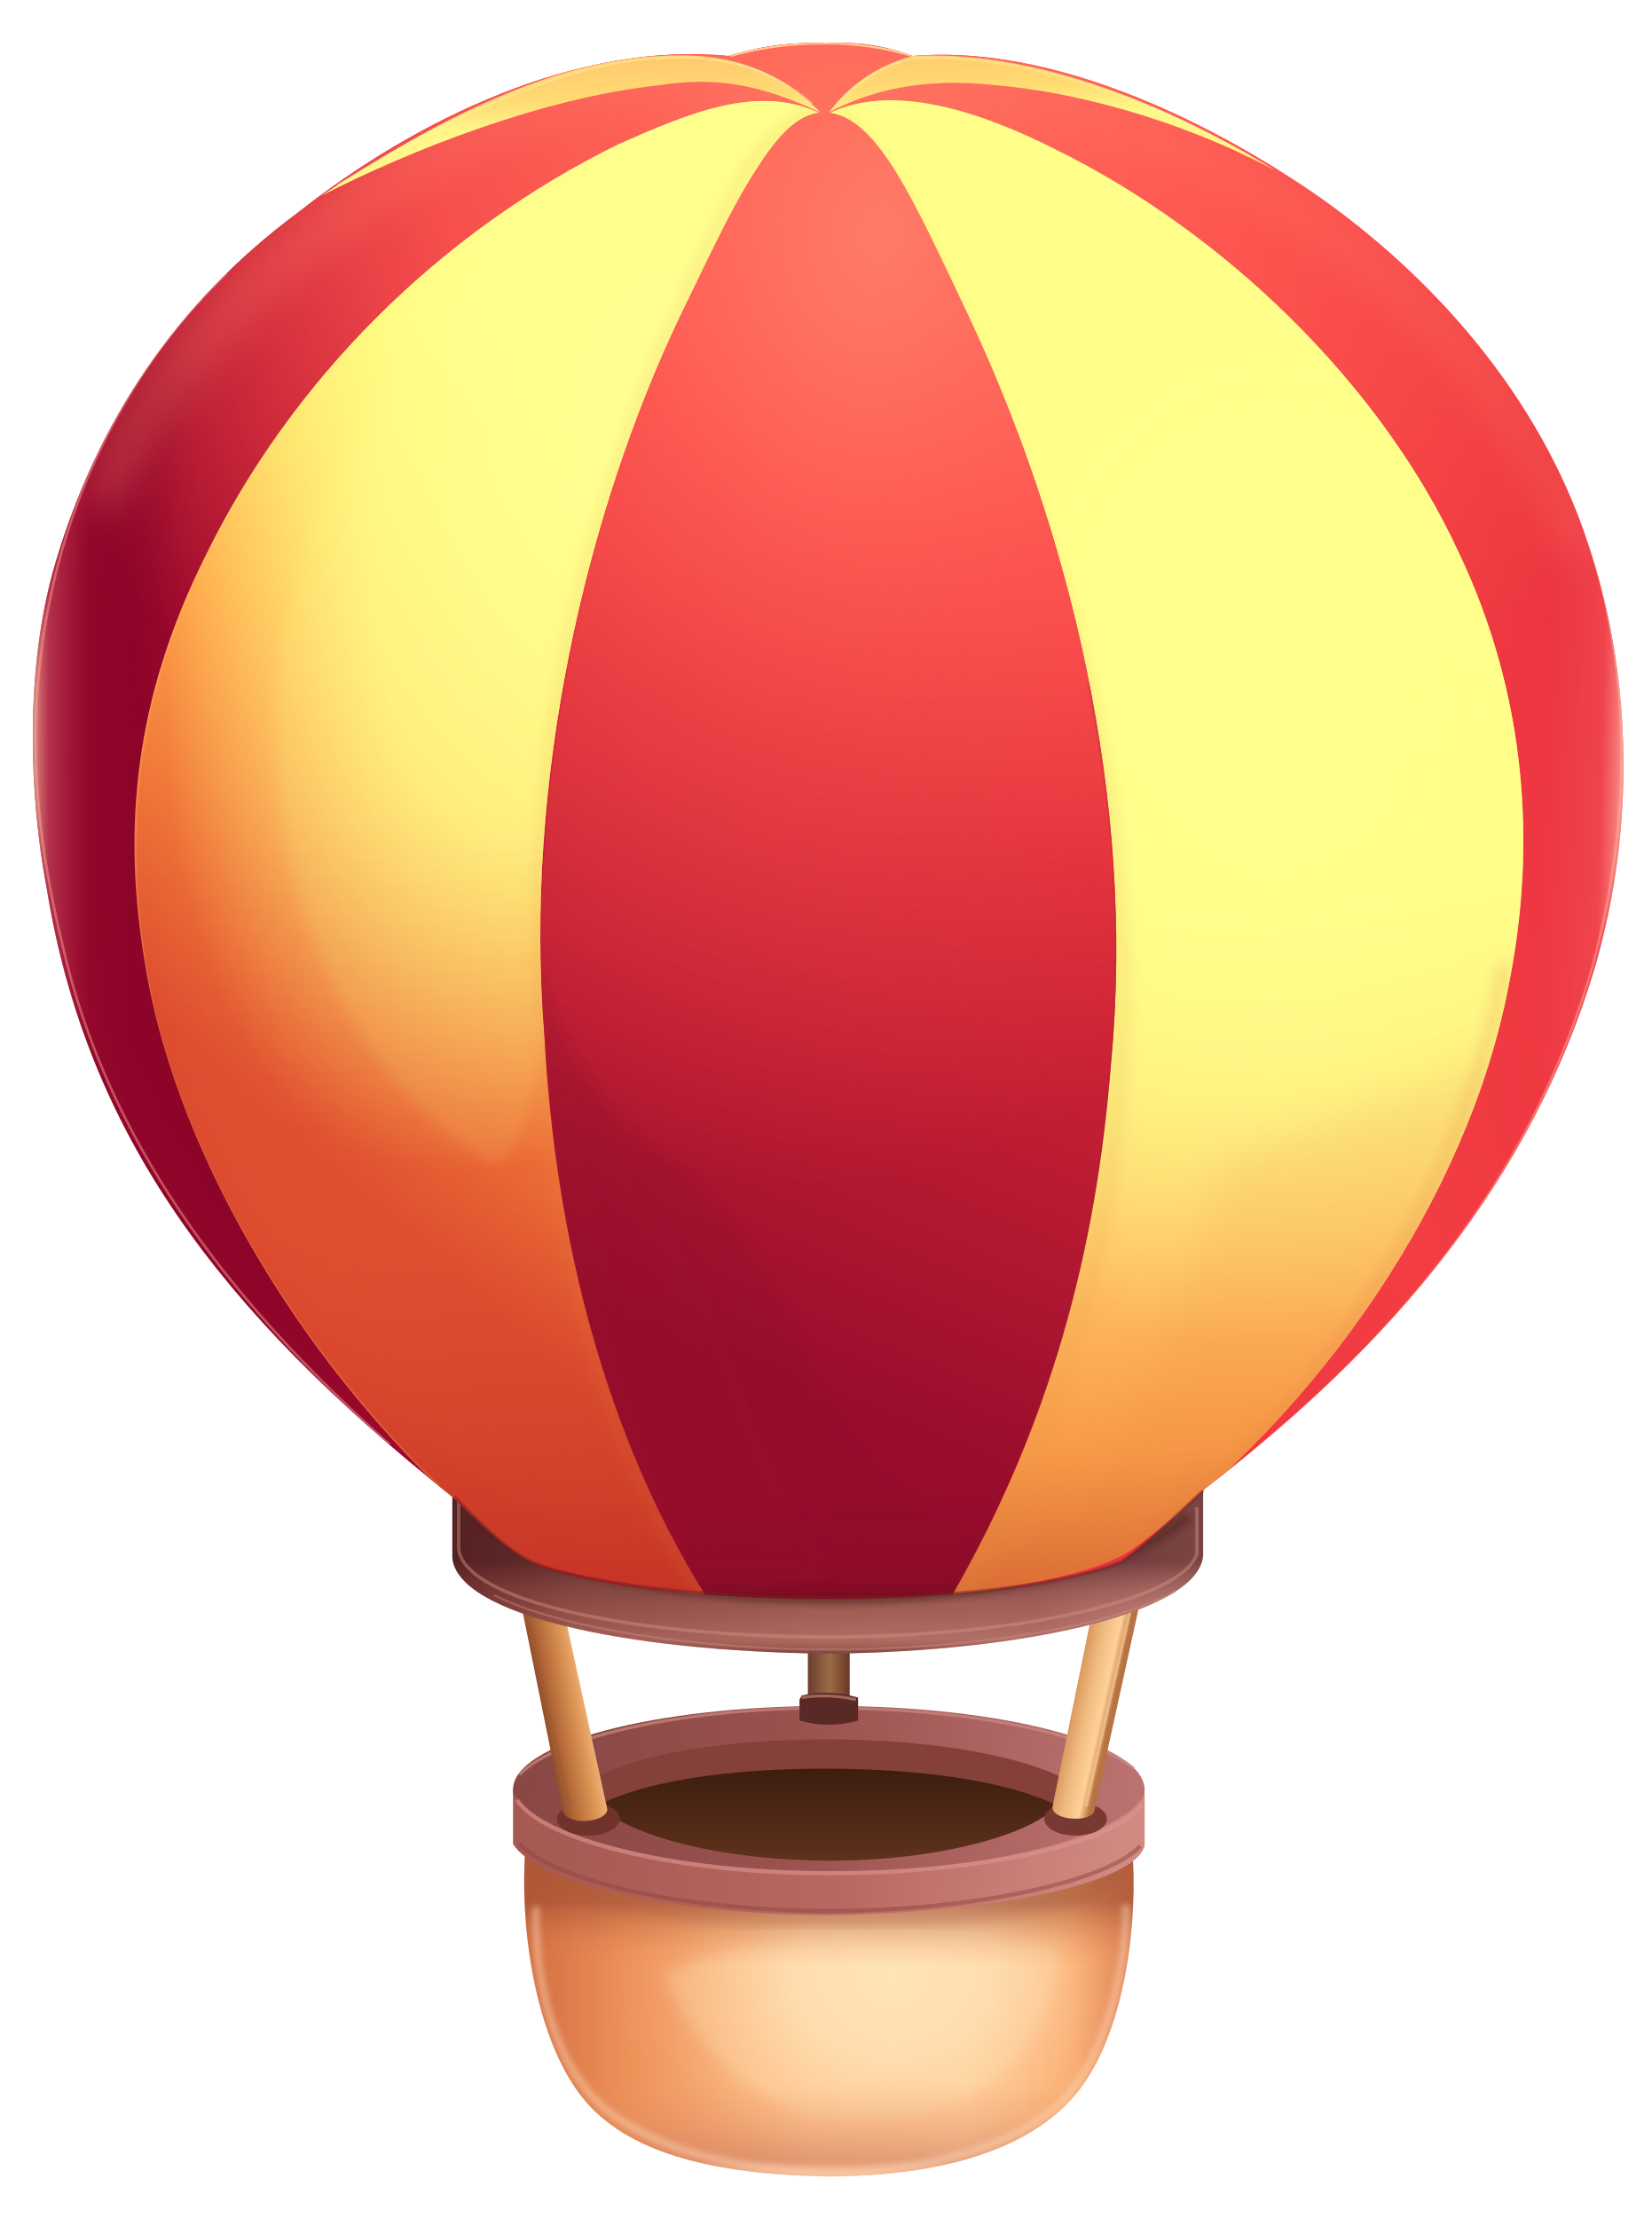
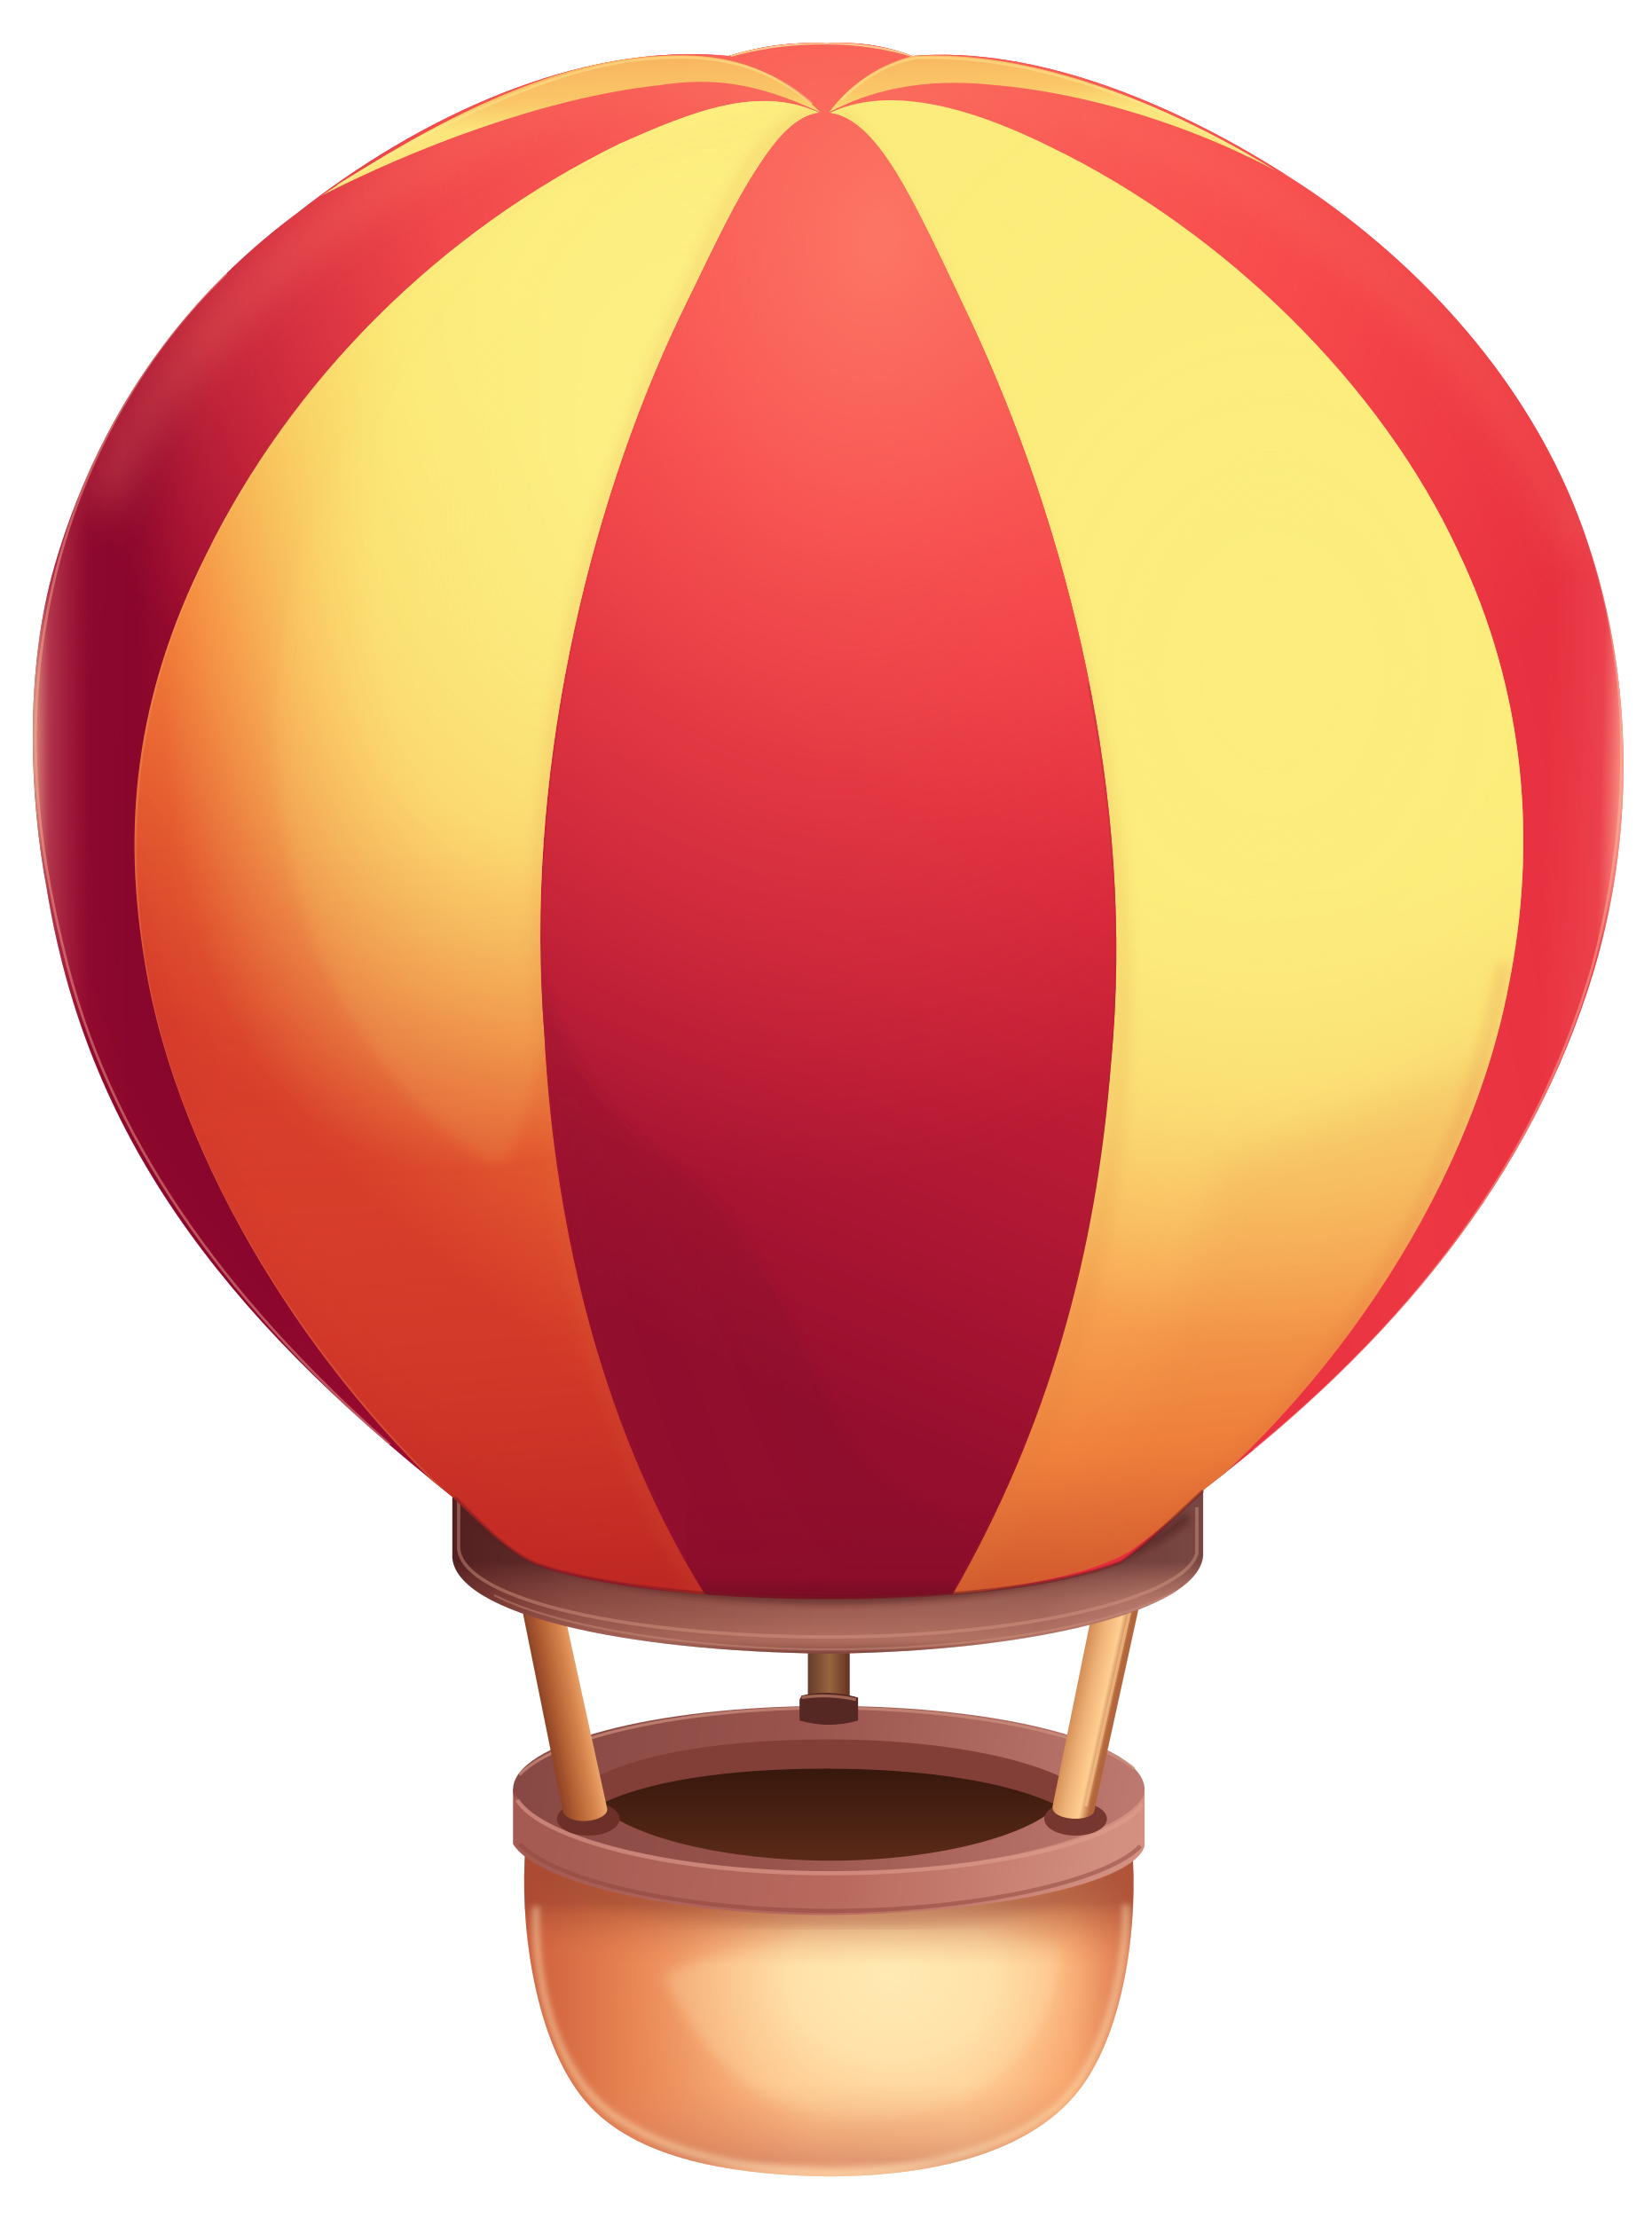
<svg xmlns="http://www.w3.org/2000/svg" viewBox="6.22 2.90 19.53 26.23">
  <g transform="translate(6.6234 3.3142) scale(0.01836)">
    <defs>
      <linearGradient id="airshow-q-basketBody" x1="238" x2="524" y1="932" y2="932" gradientUnits="userSpaceOnUse">
-         <stop stop-color="#d56f43" offset="0" />
-         <stop stop-color="#ed9259" offset=".16" />
-         <stop stop-color="#ffc68d" offset=".47" />
-         <stop stop-color="#ffcf99" offset=".72" />
-         <stop stop-color="#f9ae72" offset=".9" />
-         <stop stop-color="#dc7d50" offset="1" />
+         <stop stop-color="#CF603D" offset="0" />
+         <stop stop-color="#E78351" offset=".16" />
+         <stop stop-color="#FEC186" offset=".47" />
+         <stop stop-color="#FFCD92" offset=".72" />
+         <stop stop-color="#F6A36A" offset=".9" />
+         <stop stop-color="#D7704A" offset="1" />
      </linearGradient>
      <radialGradient id="airshow-q-basketGlow" cx="410" cy="926" r="139" gradientTransform="translate(0 169) scale(1 .82)" gradientUnits="userSpaceOnUse">
-         <stop stop-color="#ffe4b7" offset="0" />
-         <stop stop-color="#ffdaad" stop-opacity=".92" offset=".35" />
-         <stop stop-color="#ffc28e" stop-opacity=".18" offset=".72" />
-         <stop stop-color="#ec885f" stop-opacity="0" offset="1" />
+         <stop stop-color="#FFEAB1" offset="0" />
+         <stop stop-color="#FFDEA7" stop-opacity=".92" offset=".35" />
+         <stop stop-color="#FFBE87" stop-opacity=".18" offset=".72" />
+         <stop stop-color="#E87E59" stop-opacity="0" offset="1" />
      </radialGradient>
      <linearGradient id="airshow-q-basketBottomShade" x1="380" x2="380" y1="893" y2="1024" gradientUnits="userSpaceOnUse">
-         <stop stop-color="#94432e" stop-opacity=".55" offset="0" />
-         <stop stop-color="#e88b53" stop-opacity="0" offset=".23" />
-         <stop stop-color="#e78d67" stop-opacity="0" offset=".66" />
-         <stop stop-color="#c56d5a" stop-opacity=".48" offset=".94" />
-         <stop stop-color="#f4b798" stop-opacity=".64" offset="1" />
+         <stop stop-color="#8F3B2A" stop-opacity=".55" offset="0" />
+         <stop stop-color="#E27C4C" stop-opacity="0" offset=".23" />
+         <stop stop-color="#E48662" stop-opacity="0" offset=".66" />
+         <stop stop-color="#C36A57" stop-opacity=".48" offset=".94" />
+         <stop stop-color="#F6BB94" stop-opacity=".64" offset="1" />
      </linearGradient>
      <linearGradient id="airshow-q-basketRimTop" x1="237" x2="526" y1="815" y2="858" gradientUnits="userSpaceOnUse">
-         <stop stop-color="#894745" offset="0" />
-         <stop stop-color="#99514e" offset=".42" />
-         <stop stop-color="#bb7270" offset="1" />
+         <stop stop-color="#884944" offset="0" />
+         <stop stop-color="#98534C" offset=".42" />
+         <stop stop-color="#BD786F" offset="1" />
      </linearGradient>
      <linearGradient id="airshow-q-basketRimFront" x1="248" x2="514" y1="858" y2="896" gradientUnits="userSpaceOnUse">
-         <stop stop-color="#a75954" offset="0" />
-         <stop stop-color="#b96861" offset=".52" />
-         <stop stop-color="#d18982" offset="1" />
+         <stop stop-color="#A65B52" offset="0" />
+         <stop stop-color="#B96A5F" offset=".52" />
+         <stop stop-color="#D39080" offset="1" />
      </linearGradient>
      <linearGradient id="airshow-q-insideBasket" x1="380" x2="380" y1="824" y2="878" gradientUnits="userSpaceOnUse">
-         <stop stop-color="#381b0e" offset="0" />
-         <stop stop-color="#63341d" offset="1" />
+         <stop stop-color="#34160B" offset="0" />
+         <stop stop-color="#5E2C19" offset="1" />
      </linearGradient>
      <linearGradient id="airshow-q-leftSupport" x1="239" x2="264" y1="803" y2="798" gradientUnits="userSpaceOnUse">
-         <stop stop-color="#793b20" offset="0" />
-         <stop stop-color="#b66a38" offset=".4" />
-         <stop stop-color="#de9757" offset=".8" />
-         <stop stop-color="#efb175" offset="1" />
+         <stop stop-color="#74311B" offset="0" />
+         <stop stop-color="#AF5B31" offset=".4" />
+         <stop stop-color="#D9884F" offset=".8" />
+         <stop stop-color="#ECA76D" offset="1" />
      </linearGradient>
      <linearGradient id="airshow-q-rightSupport" x1="491" x2="514" y1="802" y2="807" gradientUnits="userSpaceOnUse">
-         <stop stop-color="#c88247" offset="0" />
-         <stop stop-color="#efb97d" offset=".48" />
-         <stop stop-color="#ffd198" offset=".8" />
-         <stop stop-color="#b87343" offset="1" />
+         <stop stop-color="#C2723F" offset="0" />
+         <stop stop-color="#EDB175" offset=".48" />
+         <stop stop-color="#FFCE91" offset=".8" />
+         <stop stop-color="#B3663C" offset="1" />
      </linearGradient>
      <linearGradient id="airshow-q-centerSupport" x1="369" x2="392" y1="785" y2="785" gradientUnits="userSpaceOnUse">
-         <stop stop-color="#643a2b" offset="0" />
-         <stop stop-color="#9c6b46" offset=".5" />
-         <stop stop-color="#5e2d1d" offset="1" />
+         <stop stop-color="#613728" offset="0" />
+         <stop stop-color="#996440" offset=".5" />
+         <stop stop-color="#5A271A" offset="1" />
      </linearGradient>
      <linearGradient id="airshow-q-neckBand" x1="200" x2="559" y1="732" y2="736" gradientUnits="userSpaceOnUse">
-         <stop stop-color="#74322e" offset="0" />
-         <stop stop-color="#925049" offset=".16" />
-         <stop stop-color="#a56259" offset=".49" />
-         <stop stop-color="#a96760" offset=".78" />
-         <stop stop-color="#ce8c83" offset="1" />
+         <stop stop-color="#71302C" offset="0" />
+         <stop stop-color="#915147" offset=".16" />
+         <stop stop-color="#A56457" offset=".49" />
+         <stop stop-color="#A96B5E" offset=".78" />
+         <stop stop-color="#D19381" offset="1" />
      </linearGradient>
      <linearGradient id="airshow-q-neckBandDepth" x1="380" x2="380" y1="730" y2="774" gradientUnits="userSpaceOnUse">
-         <stop stop-color="#411519" stop-opacity=".6" offset="0" />
-         <stop stop-color="#723735" stop-opacity=".18" offset=".46" />
-         <stop stop-color="#d48d80" stop-opacity=".2" offset=".83" />
-         <stop stop-color="#5f2824" stop-opacity=".55" offset="1" />
+         <stop stop-color="#3F1518" stop-opacity=".6" offset="0" />
+         <stop stop-color="#703733" stop-opacity=".18" offset=".46" />
+         <stop stop-color="#D6927E" stop-opacity=".2" offset=".83" />
+         <stop stop-color="#5C2622" stop-opacity=".55" offset="1" />
      </linearGradient>
      <linearGradient id="airshow-q-redEnvelope" x1="70" x2="728" y1="410" y2="273" gradientUnits="userSpaceOnUse">
-         <stop stop-color="#93062a" offset="0" />
-         <stop stop-color="#b81030" offset=".2" />
-         <stop stop-color="#eb303b" offset=".5" />
-         <stop stop-color="#f33d43" offset=".81" />
-         <stop stop-color="#ec3540" offset="1" />
+         <stop stop-color="#90092D" offset="0" />
+         <stop stop-color="#B41033" offset=".2" />
+         <stop stop-color="#E52A3B" offset=".5" />
+         <stop stop-color="#ED3743" offset=".81" />
+         <stop stop-color="#E73040" offset="1" />
      </linearGradient>
      <radialGradient id="airshow-q-redUpperLight" cx="390" cy="65" r="415" gradientTransform="translate(0 9.1) scale(1 .86)" gradientUnits="userSpaceOnUse">
-         <stop stop-color="#ff7661" offset="0" />
-         <stop stop-color="#ff5851" stop-opacity=".85" offset=".47" />
-         <stop stop-color="#ff554b" stop-opacity="0" offset="1" />
+         <stop stop-color="#FB6F5E" offset="0" />
+         <stop stop-color="#FA514F" stop-opacity=".85" offset=".47" />
+         <stop stop-color="#F94C49" stop-opacity="0" offset="1" />
      </radialGradient>
      <linearGradient id="airshow-q-yellowLeft" x1="86" x2="338" y1="492" y2="207" gradientUnits="userSpaceOnUse">
-         <stop stop-color="#df4f30" offset="0" />
-         <stop stop-color="#ef7438" offset=".2" />
-         <stop stop-color="#ffa148" offset=".42" />
-         <stop stop-color="#ffd864" offset=".66" />
-         <stop stop-color="#fff97c" offset=".85" />
-         <stop stop-color="#ffff8a" offset="1" />
+         <stop stop-color="#D73E2B" offset="0" />
+         <stop stop-color="#E55D30" offset=".2" />
+         <stop stop-color="#F5863D" offset=".42" />
+         <stop stop-color="#F7BD56" offset=".66" />
+         <stop stop-color="#FAE16D" offset=".85" />
+         <stop stop-color="#FCEC7C" offset="1" />
      </linearGradient>
      <radialGradient id="airshow-q-leftYellowLight" cx="291" cy="181" r="360" gradientTransform="matrix(.53 .19 -.35 .99 200.2 -53.48)" gradientUnits="userSpaceOnUse">
-         <stop stop-color="#ffff93" offset="0" />
-         <stop stop-color="#ffff8b" stop-opacity=".78" offset=".56" />
-         <stop stop-color="#ffff83" stop-opacity="0" offset="1" />
+         <stop stop-color="#FDF086" offset="0" />
+         <stop stop-color="#FCED7D" stop-opacity=".78" offset=".56" />
+         <stop stop-color="#FBE974" stop-opacity="0" offset="1" />
      </radialGradient>
      <linearGradient id="airshow-q-leftYellowLower" x1="204" x2="230" y1="370" y2="748" gradientUnits="userSpaceOnUse">
-         <stop stop-color="#e86238" stop-opacity="0" offset="0" />
-         <stop stop-color="#dc4a2b" stop-opacity=".12" offset=".5" />
-         <stop stop-color="#bd2b22" stop-opacity=".74" offset="1" />
+         <stop stop-color="#E05032" stop-opacity="0" offset="0" />
+         <stop stop-color="#D33926" stop-opacity=".12" offset=".5" />
+         <stop stop-color="#B51F20" stop-opacity=".74" offset="1" />
      </linearGradient>
      <linearGradient id="airshow-q-yellowRight" x1="519" x2="546" y1="293" y2="755" gradientUnits="userSpaceOnUse">
-         <stop stop-color="#ffff89" offset="0" />
-         <stop stop-color="#ffff86" offset=".25" />
-         <stop stop-color="#ffe77a" offset=".46" />
-         <stop stop-color="#ffbe60" offset=".65" />
-         <stop stop-color="#f89947" offset=".83" />
-         <stop stop-color="#d36131" offset="1" />
+         <stop stop-color="#FBEC7B" offset="0" />
+         <stop stop-color="#FBEA77" offset=".25" />
+         <stop stop-color="#FAD26D" offset=".46" />
+         <stop stop-color="#F8A754" offset=".65" />
+         <stop stop-color="#EF803C" offset=".83" />
+         <stop stop-color="#CA4E2A" offset="1" />
      </linearGradient>
      <radialGradient id="airshow-q-rightYellowGlow" cx="592" cy="306" r="248" gradientTransform="translate(0 -91.8) scale(1 1.3)" gradientUnits="userSpaceOnUse">
-         <stop stop-color="#ffff8c" offset="0" />
-         <stop stop-color="#ffff8b" stop-opacity=".72" offset=".47" />
-         <stop stop-color="#ff8" stop-opacity="0" offset="1" />
+         <stop stop-color="#FCED7E" offset="0" />
+         <stop stop-color="#FCED7D" stop-opacity=".72" offset=".47" />
+         <stop stop-color="#FBEB79" stop-opacity="0" offset="1" />
      </radialGradient>
      <linearGradient id="airshow-q-centerRed" x1="279" x2="483" y1="617" y2="133" gradientUnits="userSpaceOnUse">
-         <stop stop-color="#980c2c" offset="0" />
-         <stop stop-color="#b51931" offset=".24" />
-         <stop stop-color="#d92937" offset=".54" />
-         <stop stop-color="#f94347" offset=".78" />
-         <stop stop-color="#ff6658" offset="1" />
+         <stop stop-color="#950E2E" offset="0" />
+         <stop stop-color="#B11833" offset=".24" />
+         <stop stop-color="#D32438" offset=".54" />
+         <stop stop-color="#F33D47" offset=".78" />
+         <stop stop-color="#FA5F56" offset="1" />
      </linearGradient>
      <radialGradient id="airshow-q-centerRedGlow" cx="404" cy="95" r="418" gradientTransform="matrix(.77 .12 -.17 1.08 109.1 -55.08)" gradientUnits="userSpaceOnUse">
-         <stop stop-color="#ff7c67" offset="0" />
-         <stop stop-color="#ff6257" stop-opacity=".6" offset=".39" />
-         <stop stop-color="#ff4b4b" stop-opacity="0" offset="1" />
+         <stop stop-color="#FC7664" offset="0" />
+         <stop stop-color="#FA5B55" stop-opacity=".6" offset=".39" />
+         <stop stop-color="#F9444A" stop-opacity="0" offset="1" />
      </radialGradient>
      <linearGradient id="airshow-q-centerBottomShadow" x1="382" x2="382" y1="694" y2="751" gradientUnits="userSpaceOnUse">
-         <stop stop-color="#74031d" stop-opacity="0" offset="0" />
-         <stop stop-color="#790921" stop-opacity=".2" offset=".74" />
-         <stop stop-color="#5b0c1b" stop-opacity=".68" offset="1" />
+         <stop stop-color="#71041F" stop-opacity="0" offset="0" />
+         <stop stop-color="#760A22" stop-opacity=".2" offset=".74" />
+         <stop stop-color="#580D1B" stop-opacity=".68" offset="1" />
      </linearGradient>
      <linearGradient id="airshow-q-crownGold" x1="377" x2="378" y1="10" y2="40" gradientUnits="userSpaceOnUse">
-         <stop stop-color="#ffca6d" offset="0" />
-         <stop stop-color="#ffdc74" offset=".6" />
-         <stop stop-color="#fff788" offset="1" />
+         <stop stop-color="#F9B661" offset="0" />
+         <stop stop-color="#FAC767" offset=".6" />
+         <stop stop-color="#FCE57A" offset="1" />
      </linearGradient>
      <linearGradient id="airshow-q-leftEdgeLight" x2="48" y1="350" y2="350" gradientUnits="userSpaceOnUse">
-         <stop stop-color="#ffd0ac" stop-opacity=".65" offset="0" />
-         <stop stop-color="#ff9090" stop-opacity=".32" offset=".15" />
-         <stop stop-color="#fb5b66" stop-opacity=".03" offset=".55" />
-         <stop stop-color="#f94756" stop-opacity="0" offset="1" />
+         <stop stop-color="#FFD6A7" stop-opacity=".65" offset="0" />
+         <stop stop-color="#FF988F" stop-opacity=".32" offset=".15" />
+         <stop stop-color="#F95C67" stop-opacity=".03" offset=".55" />
+         <stop stop-color="#F64657" stop-opacity="0" offset="1" />
      </linearGradient>
      <linearGradient id="airshow-q-rightEdgeLight" x1="723" x2="761" y1="352" y2="353" gradientUnits="userSpaceOnUse">
-         <stop stop-color="#ff8480" stop-opacity="0" offset="0" />
-         <stop stop-color="#ff9390" stop-opacity=".16" offset=".69" />
-         <stop stop-color="#ffb9a8" stop-opacity=".8" offset="1" />
+         <stop stop-color="#FF877F" stop-opacity="0" offset="0" />
+         <stop stop-color="#FF9A8F" stop-opacity=".16" offset=".69" />
+         <stop stop-color="#FFC2A6" stop-opacity=".8" offset="1" />
      </linearGradient>
      <filter id="airshow-q-softGlow" x="-.3" y="-.3" width="1.6" height="1.6">
        <feGaussianBlur stdDeviation="9" />
      </filter>
      <filter id="airshow-q-softSeam" x="-.2" y="-.2" width="1.4" height="1.4">
        <feGaussianBlur stdDeviation="3" />
      </filter>
      <filter id="airshow-q-smallSoftness" x="-.2" y="-.2" width="1.4" height="1.4">
        <feGaussianBlur stdDeviation="1.5" />
      </filter>
      <path id="airshow-q-envelopeOutline" d="m379 4c-18-1-34 2-47 6-72-7-149 30-206 75-58 43-96 100-116 168-15 51-12 113-4 155 19 117 82 202 194 291 13 12 24 24 39 32 52 21 218 24 281-1 14-10 27-23 40-35 90-69 156-148 186-248 21-71 17-145-3-204-23-70-74-128-132-168-62-42-132-70-191-65-13-5-27-7-41-6z" />
      <path id="airshow-q-leftYellowPanel" d="m377 38c-30-15-63-1-97 14-86 42-157 113-198 197-34 68-40 130-29 195 16 98 82 198 151 260 12 11 22 21 36 27 20 7 50 11 81 15-47-80-71-170-77-268-10-121 20-250 65-344 25-51 42-92 68-96z" />
      <path id="airshow-q-rightYellowPanel" d="m379 38c31-16 74-1 108 16 82 40 157 113 194 193 32 67 38 139 24 208-19 99-89 204-181 270-18 11-53 17-85 21 46-80 68-162 76-255 12-127-21-256-67-354-28-59-45-97-69-99z" />
      <path id="airshow-q-centerRedPanel" d="m378 37c-24 0-41 42-69 98-44 94-74 222-65 343 5 98 30 193 77 268 36 4 83 4 118 0 46-80 69-163 76-255 12-127-21-255-67-354-28-59-45-99-70-100z" />
      <clipPath id="airshow-q-envelopeClip">
        <use href="#airshow-q-envelopeOutline" />
      </clipPath>
      <clipPath id="airshow-q-leftYellowClip">
        <use href="#airshow-q-leftYellowPanel" />
      </clipPath>
      <clipPath id="airshow-q-rightYellowClip">
        <use href="#airshow-q-rightYellowPanel" />
      </clipPath>
      <clipPath id="airshow-q-centerRedClip">
        <use href="#airshow-q-centerRedPanel" />
      </clipPath>
      <clipPath id="airshow-q-basketClip">
        <path d="m235 866c-3 37 4 87 24 116 21 31 66 41 120 42 55 0 100-13 122-43 21-29 27-79 24-115z" />
      </clipPath>
    </defs>
    <g id="airshow-q-hotAirBalloon" transform="scale(1.347 1.347)">
      <g id="airshow-q-basket">
        <path id="airshow-q-basketRoundedBody" d="m235 866c-3 37 4 87 24 116 21 31 66 41 120 42 55 0 100-13 122-43 21-29 27-79 24-115z" fill="url(#airshow-q-basketBody)" />
        <g clip-path="url(#airshow-q-basketClip)">
          <path d="m235 866h292v159h-294z" fill="url(#airshow-q-basketGlow)" />
-           <path d="m301 928c47-23 142-26 190-15-2 42-28 72-71 82-55 12-97-18-119-67z" fill="#ffe5ba" filter="url(#airshow-q-softSeam)" opacity=".27" />
+           <path d="m301 928c47-23 142-26 190-15-2 42-28 72-71 82-55 12-97-18-119-67z" fill="#FFECB5" filter="url(#airshow-q-softSeam)" opacity=".27" />
          <path d="m229 865h302v161h-302z" fill="url(#airshow-q-basketBottomShade)" />
-           <path d="m240 895c-1 48 15 88 42 103 26 17 62 23 98 24 45 0 90-12 113-35 21-23 30-67 29-93" fill="none" filter="url(#airshow-q-smallSoftness)" opacity=".55" stroke="#ffdec0" stroke-width="3" />
-           <path d="m240 878c61 28 214 33 280 1" fill="none" filter="url(#airshow-q-softSeam)" opacity=".22" stroke="#9e5034" stroke-width="10" />
+           <path d="m240 895c-1 48 15 88 42 103 26 17 62 23 98 24 45 0 90-12 113-35 21-23 30-67 29-93" fill="none" filter="url(#airshow-q-smallSoftness)" opacity=".55" stroke="#FFE9BC" stroke-width="3" />
+           <path d="m240 878c61 28 214 33 280 1" fill="none" filter="url(#airshow-q-softSeam)" opacity=".22" stroke="#99472F" stroke-width="10" />
        </g>
        <path id="airshow-q-basketRimSide" d="m229 839c12-23 76-36 151-36 76 0 139 13 151 35v28c-5 18-73 32-150 33-78 0-141-16-152-34z" fill="url(#airshow-q-basketRimFront)" />
        <ellipse id="airshow-q-basketUpperRim" cx="380" cy="839" rx="151" ry="40" fill="url(#airshow-q-basketRimTop)" />
        <path id="airshow-q-basketOpening" d="m269 846c19-11 61-18 109-18 47 0 90 7 112 18-13 15-59 27-109 27s-96-11-112-27z" fill="url(#airshow-q-insideBasket)" />
-         <path id="airshow-q-basketInnerBackWall" d="m259 839c24-18 74-24 121-24 49 0 98 8 120 23l-10 9c-24-12-65-18-112-18-46 0-87 6-109 18z" fill="#844039" />
+         <path id="airshow-q-basketInnerBackWall" d="m259 839c24-18 74-24 121-24 49 0 98 8 120 23l-10 9c-24-12-65-18-112-18-46 0-87 6-109 18z" fill="#823F37" />
        <path id="airshow-q-basketFrontRim" d="m230 841c7 18 69 37 149 37 79 1 144-18 152-37v21c-8 19-71 34-150 35-79-1-142-15-151-34z" fill="url(#airshow-q-basketRimFront)" />
-         <path d="m231 844c12 19 75 35 149 35 75 0 138-15 150-33" fill="none" opacity=".58" stroke="#dd9690" stroke-width="2" />
-         <path d="m232 865c19 19 82 32 149 32 68 0 132-14 148-31" fill="none" opacity=".5" stroke="#90463e" stroke-width="2" />
-         <path d="m232 832c18-19 81-32 147-32s126 12 147 29" fill="none" opacity=".68" stroke="#cb8b81" stroke-width="1.4" />
+         <path d="m231 844c12 19 75 35 149 35 75 0 138-15 150-33" fill="none" opacity=".58" stroke="#E09F8F" stroke-width="2" />
+         <path d="m232 865c19 19 82 32 149 32 68 0 132-14 148-31" fill="none" opacity=".5" stroke="#8E443C" stroke-width="2" />
+         <path d="m232 832c18-19 81-32 147-32s126 12 147 29" fill="none" opacity=".68" stroke="#CD927F" stroke-width="1.4" />
      </g>
      <g id="airshow-q-suspensionSupports">
        <path id="airshow-q-centralStrut" d="m370 764h20v35q-10 4-20 0z" fill="url(#airshow-q-centerSupport)" />
-         <path d="m367 794q13-3 27 1v11q-14 4-28 0v-10z" fill="#592925" />
-         <path d="m367 795q13-2 26 1" fill="none" stroke="#a16555" stroke-width="1.4" />
-         <ellipse cx="265" cy="853" rx="15" ry="8" fill="#70332b" />
+         <path d="m367 794q13-3 27 1v11q-14 4-28 0v-10z" fill="#562823" />
+         <path d="m367 795q13-2 26 1" fill="none" stroke="#A06552" stroke-width="1.4" />
+         <ellipse cx="265" cy="853" rx="15" ry="8" fill="#6D3029" />
        <path id="airshow-q-leftSuspensionRod" d="m232 746 19-3 23 105c1 6-17 9-21 2z" fill="url(#airshow-q-leftSupport)" />
-         <path d="m236 755 20 91" fill="none" opacity=".5" stroke="#9e5c35" stroke-width="1.5" />
-         <ellipse cx="498" cy="853" rx="15" ry="8" fill="#783932" />
+         <path d="m236 755 20 91" fill="none" opacity=".5" stroke="#99502F" stroke-width="1.5" />
+         <ellipse cx="498" cy="853" rx="15" ry="8" fill="#753730" />
        <path id="airshow-q-rightSuspensionRod" d="m508 744h22l-23 105c-1 6-21 5-20-2z" fill="url(#airshow-q-rightSupport)" />
-         <path d="m524 754-21 93" fill="none" opacity=".54" stroke="#ffd299" stroke-width="1.4" />
+         <path d="m524 754-21 93" fill="none" opacity=".54" stroke="#FFCF92" stroke-width="1.4" />
      </g>
      <g id="airshow-q-envelopeBaseCollar">
        <path id="airshow-q-collarBand" d="m200 697c28 24 102 38 179 38 78 0 152-15 180-39v31c-2 27-83 46-179 47-99-1-178-19-180-46z" fill="url(#airshow-q-neckBand)" />
        <path d="m200 697c28 24 102 38 179 38 78 0 152-15 180-39v31c-2 27-83 46-179 47-99-1-178-19-180-46z" fill="url(#airshow-q-neckBandDepth)" />
-         <path d="m203 701v23c3 25 84 42 177 42 91 0 170-18 176-40v-22" fill="none" opacity=".45" stroke="#d39386" stroke-width="1.6" />
-         <path d="m210 706c29 30 96 41 170 42 75 0 144-14 172-40" fill="none" filter="url(#airshow-q-smallSoftness)" opacity=".56" stroke="#50201f" stroke-width="5" />
-         <path d="m220 746c31 16 98 26 160 26 69 0 136-11 166-28" fill="none" opacity=".4" stroke="#d09183" />
+         <path d="m203 701v23c3 25 84 42 177 42 91 0 170-18 176-40v-22" fill="none" opacity=".45" stroke="#D69A84" stroke-width="1.6" />
+         <path d="m210 706c29 30 96 41 170 42 75 0 144-14 172-40" fill="none" filter="url(#airshow-q-smallSoftness)" opacity=".56" stroke="#4D1F1D" stroke-width="5" />
+         <path d="m220 746c31 16 98 26 160 26 69 0 136-11 166-28" fill="none" opacity=".4" stroke="#D29781" />
      </g>
      <g id="airshow-q-balloonEnvelope">
        <use fill="url(#airshow-q-redEnvelope)" href="#airshow-q-envelopeOutline" />
        <g clip-path="url(#airshow-q-envelopeClip)">
          <use fill="url(#airshow-q-redUpperLight)" href="#airshow-q-envelopeOutline" />
-           <path id="airshow-q-leftOuterRedShade" d="m76 145c-53 73-75 138-72 215 1 103 71 239 183 327-50-62-86-132-106-209-24-92-36-236-5-333z" fill="#810027" filter="url(#airshow-q-softGlow)" opacity=".38" />
-           <path id="airshow-q-leftOuterUpperGlow" d="m32 224c39-95 149-182 261-202 32-5 52 2 76 13" fill="none" filter="url(#airshow-q-softGlow)" opacity=".28" stroke="#ff8870" stroke-width="18" />
-           <path id="airshow-q-rightOuterUpperGlow" d="m394 32c52-21 127 3 190 40 78 45 126 98 155 174" fill="none" filter="url(#airshow-q-softGlow)" opacity=".23" stroke="#ff8b71" stroke-width="17" />
+           <path id="airshow-q-leftOuterRedShade" d="m76 145c-53 73-75 138-72 215 1 103 71 239 183 327-50-62-86-132-106-209-24-92-36-236-5-333z" fill="#7F052A" filter="url(#airshow-q-softGlow)" opacity=".38" />
+           <path id="airshow-q-leftOuterUpperGlow" d="m32 224c39-95 149-182 261-202 32-5 52 2 76 13" fill="none" filter="url(#airshow-q-softGlow)" opacity=".28" stroke="#FD846C" stroke-width="18" />
+           <path id="airshow-q-rightOuterUpperGlow" d="m394 32c52-21 127 3 190 40 78 45 126 98 155 174" fill="none" filter="url(#airshow-q-softGlow)" opacity=".23" stroke="#FD866D" stroke-width="17" />
          <g id="airshow-q-goldenLeftGore">
            <use fill="url(#airshow-q-yellowLeft)" href="#airshow-q-leftYellowPanel" />
            <g clip-path="url(#airshow-q-leftYellowClip)">
              <use fill="url(#airshow-q-leftYellowLight)" href="#airshow-q-leftYellowPanel" />
-               <path d="m233 70c-65 80-115 168-117 253-4 87 37 175 97 213 17 14 20-16 32-58-7-131 27-270 78-366l48-78z" fill="#ffff84" filter="url(#airshow-q-softSeam)" opacity=".12" />
-               <path d="m47 361c1 108 57 225 120 289 32 32 88 75 145 94l28 33-166-13-146-258z" fill="#d33a29" filter="url(#airshow-q-softGlow)" opacity=".22" />
+               <path d="m233 70c-65 80-115 168-117 253-4 87 37 175 97 213 17 14 20-16 32-58-7-131 27-270 78-366l48-78z" fill="#FBEA75" filter="url(#airshow-q-softSeam)" opacity=".12" />
+               <path d="m47 361c1 108 57 225 120 289 32 32 88 75 145 94l28 33-166-13-146-258z" fill="#CB2C26" filter="url(#airshow-q-softGlow)" opacity=".22" />
              <use fill="url(#airshow-q-leftYellowLower)" href="#airshow-q-leftYellowPanel" />
-               <path d="m376 37c-31 7-43 43-67 95-44 96-75 218-66 345 6 106 31 200 78 271" fill="none" filter="url(#airshow-q-softSeam)" opacity=".12" stroke="#e18a40" stroke-width="8" />
-               <path d="m280 54c-80 40-155 110-197 193-35 69-40 134-30 197 14 91 74 189 151 260" fill="none" opacity=".16" stroke="#ffe18a" stroke-width="1.2" />
+               <path d="m376 37c-31 7-43 43-67 95-44 96-75 218-66 345 6 106 31 200 78 271" fill="none" filter="url(#airshow-q-softSeam)" opacity=".12" stroke="#D87336" stroke-width="8" />
+               <path d="m280 54c-80 40-155 110-197 193-35 69-40 134-30 197 14 91 74 189 151 260" fill="none" opacity=".16" stroke="#FDD57F" stroke-width="1.2" />
            </g>
          </g>
          <g id="airshow-q-goldenRightGore">
            <use fill="url(#airshow-q-yellowRight)" href="#airshow-q-rightYellowPanel" />
            <g clip-path="url(#airshow-q-rightYellowClip)">
              <use fill="url(#airshow-q-rightYellowGlow)" href="#airshow-q-rightYellowPanel" />
-               <path d="m385 39c33 38 57 98 75 144 42 103 65 205 59 304-4 106-39 204-79 262" fill="none" filter="url(#airshow-q-softSeam)" opacity=".14" stroke="#e19242" stroke-width="10" />
-               <path d="m703 444c-17 107-88 215-179 281-16 13-51 19-85 21" fill="none" filter="url(#airshow-q-softSeam)" opacity=".17" stroke="#dc6a38" stroke-width="7" />
-               <path d="m566 540c-17 77-51 147-74 189l-57 26 105-13 117-131 44-124z" fill="#e7873b" filter="url(#airshow-q-softGlow)" opacity=".13" />
+               <path d="m385 39c33 38 57 98 75 144 42 103 65 205 59 304-4 106-39 204-79 262" fill="none" filter="url(#airshow-q-softSeam)" opacity=".14" stroke="#D87A38" stroke-width="10" />
+               <path d="m703 444c-17 107-88 215-179 281-16 13-51 19-85 21" fill="none" filter="url(#airshow-q-softSeam)" opacity=".17" stroke="#D45731" stroke-width="7" />
+               <path d="m566 540c-17 77-51 147-74 189l-57 26 105-13 117-131 44-124z" fill="#DE6E31" filter="url(#airshow-q-softGlow)" opacity=".13" />
            </g>
          </g>
          <g id="airshow-q-centralCrimsonGore">
            <use fill="url(#airshow-q-centerRed)" href="#airshow-q-centerRedPanel" />
            <g clip-path="url(#airshow-q-centerRedClip)">
              <use fill="url(#airshow-q-centerRedGlow)" href="#airshow-q-centerRedPanel" />
-               <path d="m239 427c7 54 34 89 64 110 36 24 56 69 77 115 15 33 33 47 75 64l-17 34h-118c-48-80-77-193-81-323z" fill="#810827" filter="url(#airshow-q-softSeam)" opacity=".2" />
-               <path d="m248 486c21 51 43 66 66 106 27 48 33 105 72 144l-67 14c-41-71-64-162-71-264z" fill="#9b082b" filter="url(#airshow-q-softGlow)" opacity=".18" />
+               <path d="m239 427c7 54 34 89 64 110 36 24 56 69 77 115 15 33 33 47 75 64l-17 34h-118c-48-80-77-193-81-323z" fill="#7E0B29" filter="url(#airshow-q-softSeam)" opacity=".2" />
+               <path d="m248 486c21 51 43 66 66 106 27 48 33 105 72 144l-67 14c-41-71-64-162-71-264z" fill="#980B2E" filter="url(#airshow-q-softGlow)" opacity=".18" />
              <path d="m312 682h151v73h-151z" fill="url(#airshow-q-centerBottomShadow)" />
-               <path d="m439 746c46-80 69-163 76-255 6-71 0-126-11-181" fill="none" opacity=".23" stroke="#a22231" stroke-width="1.2" />
+               <path d="m439 746c46-80 69-163 76-255 6-71 0-126-11-181" fill="none" opacity=".23" stroke="#9E2132" stroke-width="1.2" />
            </g>
          </g>
          <g id="airshow-q-crownPanels">
            <path id="airshow-q-leftCrownGold" d="m137 77c56-37 112-65 162-67 31-2 55 5 77 27-30-14-51-17-77-13-56 6-119 31-162 53z" fill="url(#airshow-q-crownGold)" />
            <path id="airshow-q-rightCrownGold" d="m380 37c12-16 25-24 40-27 57-3 120 22 174 55-49-26-99-38-134-41-36-4-61 3-80 13z" fill="url(#airshow-q-crownGold)" />
            <path id="airshow-q-topRedCap" d="m333 10c19-6 32-7 46-6 15-1 29 2 41 6-18 5-31 15-40 27h-4c-10-13-27-23-43-27z" fill="url(#airshow-q-redUpperLight)" />
-             <path d="m333 10c18-5 32-6 46-6s28 2 41 6" fill="none" opacity=".8" stroke="#ffe3a1" />
-             <path d="m145 72c55-33 108-59 155-61 30-2 54 6 72 22m14-2c11-11 23-18 36-20 53-2 109 19 159 47" fill="none" opacity=".45" stroke="#fff1a1" stroke-width="1.2" />
+             <path d="m333 10c18-5 32-6 46-6s28 2 41 6" fill="none" opacity=".8" stroke="#FFE099" />
+             <path d="m145 72c55-33 108-59 155-61 30-2 54 6 72 22m14-2c11-11 23-18 36-20 53-2 109 19 159 47" fill="none" opacity=".45" stroke="#FFEB97" stroke-width="1.2" />
          </g>
          <use fill="url(#airshow-q-leftEdgeLight)" href="#airshow-q-envelopeOutline" />
          <use fill="url(#airshow-q-rightEdgeLight)" href="#airshow-q-envelopeOutline" />
-           <path d="m92 114c-42 40-72 96-84 154-13 61-7 116 6 169 21 90 76 166 156 237" fill="none" opacity=".43" stroke="#ffb29d" stroke-width="1.2" />
-           <path d="m598 66c73 45 126 105 148 185 19 64 16 132-1 195-27 93-84 167-162 231" fill="none" opacity=".42" stroke="#ffbda6" stroke-width="1.2" />
+           <path d="m92 114c-42 40-72 96-84 154-13 61-7 116 6 169 21 90 76 166 156 237" fill="none" opacity=".43" stroke="#FFB89A" stroke-width="1.2" />
+           <path d="m598 66c73 45 126 105 148 185 19 64 16 132-1 195-27 93-84 167-162 231" fill="none" opacity=".42" stroke="#FFC4A3" stroke-width="1.2" />
        </g>
-         <path id="airshow-q-envelopeLowerSeam" d="m201 699c12 12 25 26 39 32 54 20 217 24 280-1 14-10 27-23 39-34" fill="none" opacity=".5" stroke="#762021" stroke-width="1.5" />
+         <path id="airshow-q-envelopeLowerSeam" d="m201 699c12 12 25 26 39 32 54 20 217 24 280-1 14-10 27-23 39-34" fill="none" opacity=".5" stroke="#721C20" stroke-width="1.5" />
      </g>
    </g>
  </g>
</svg>
